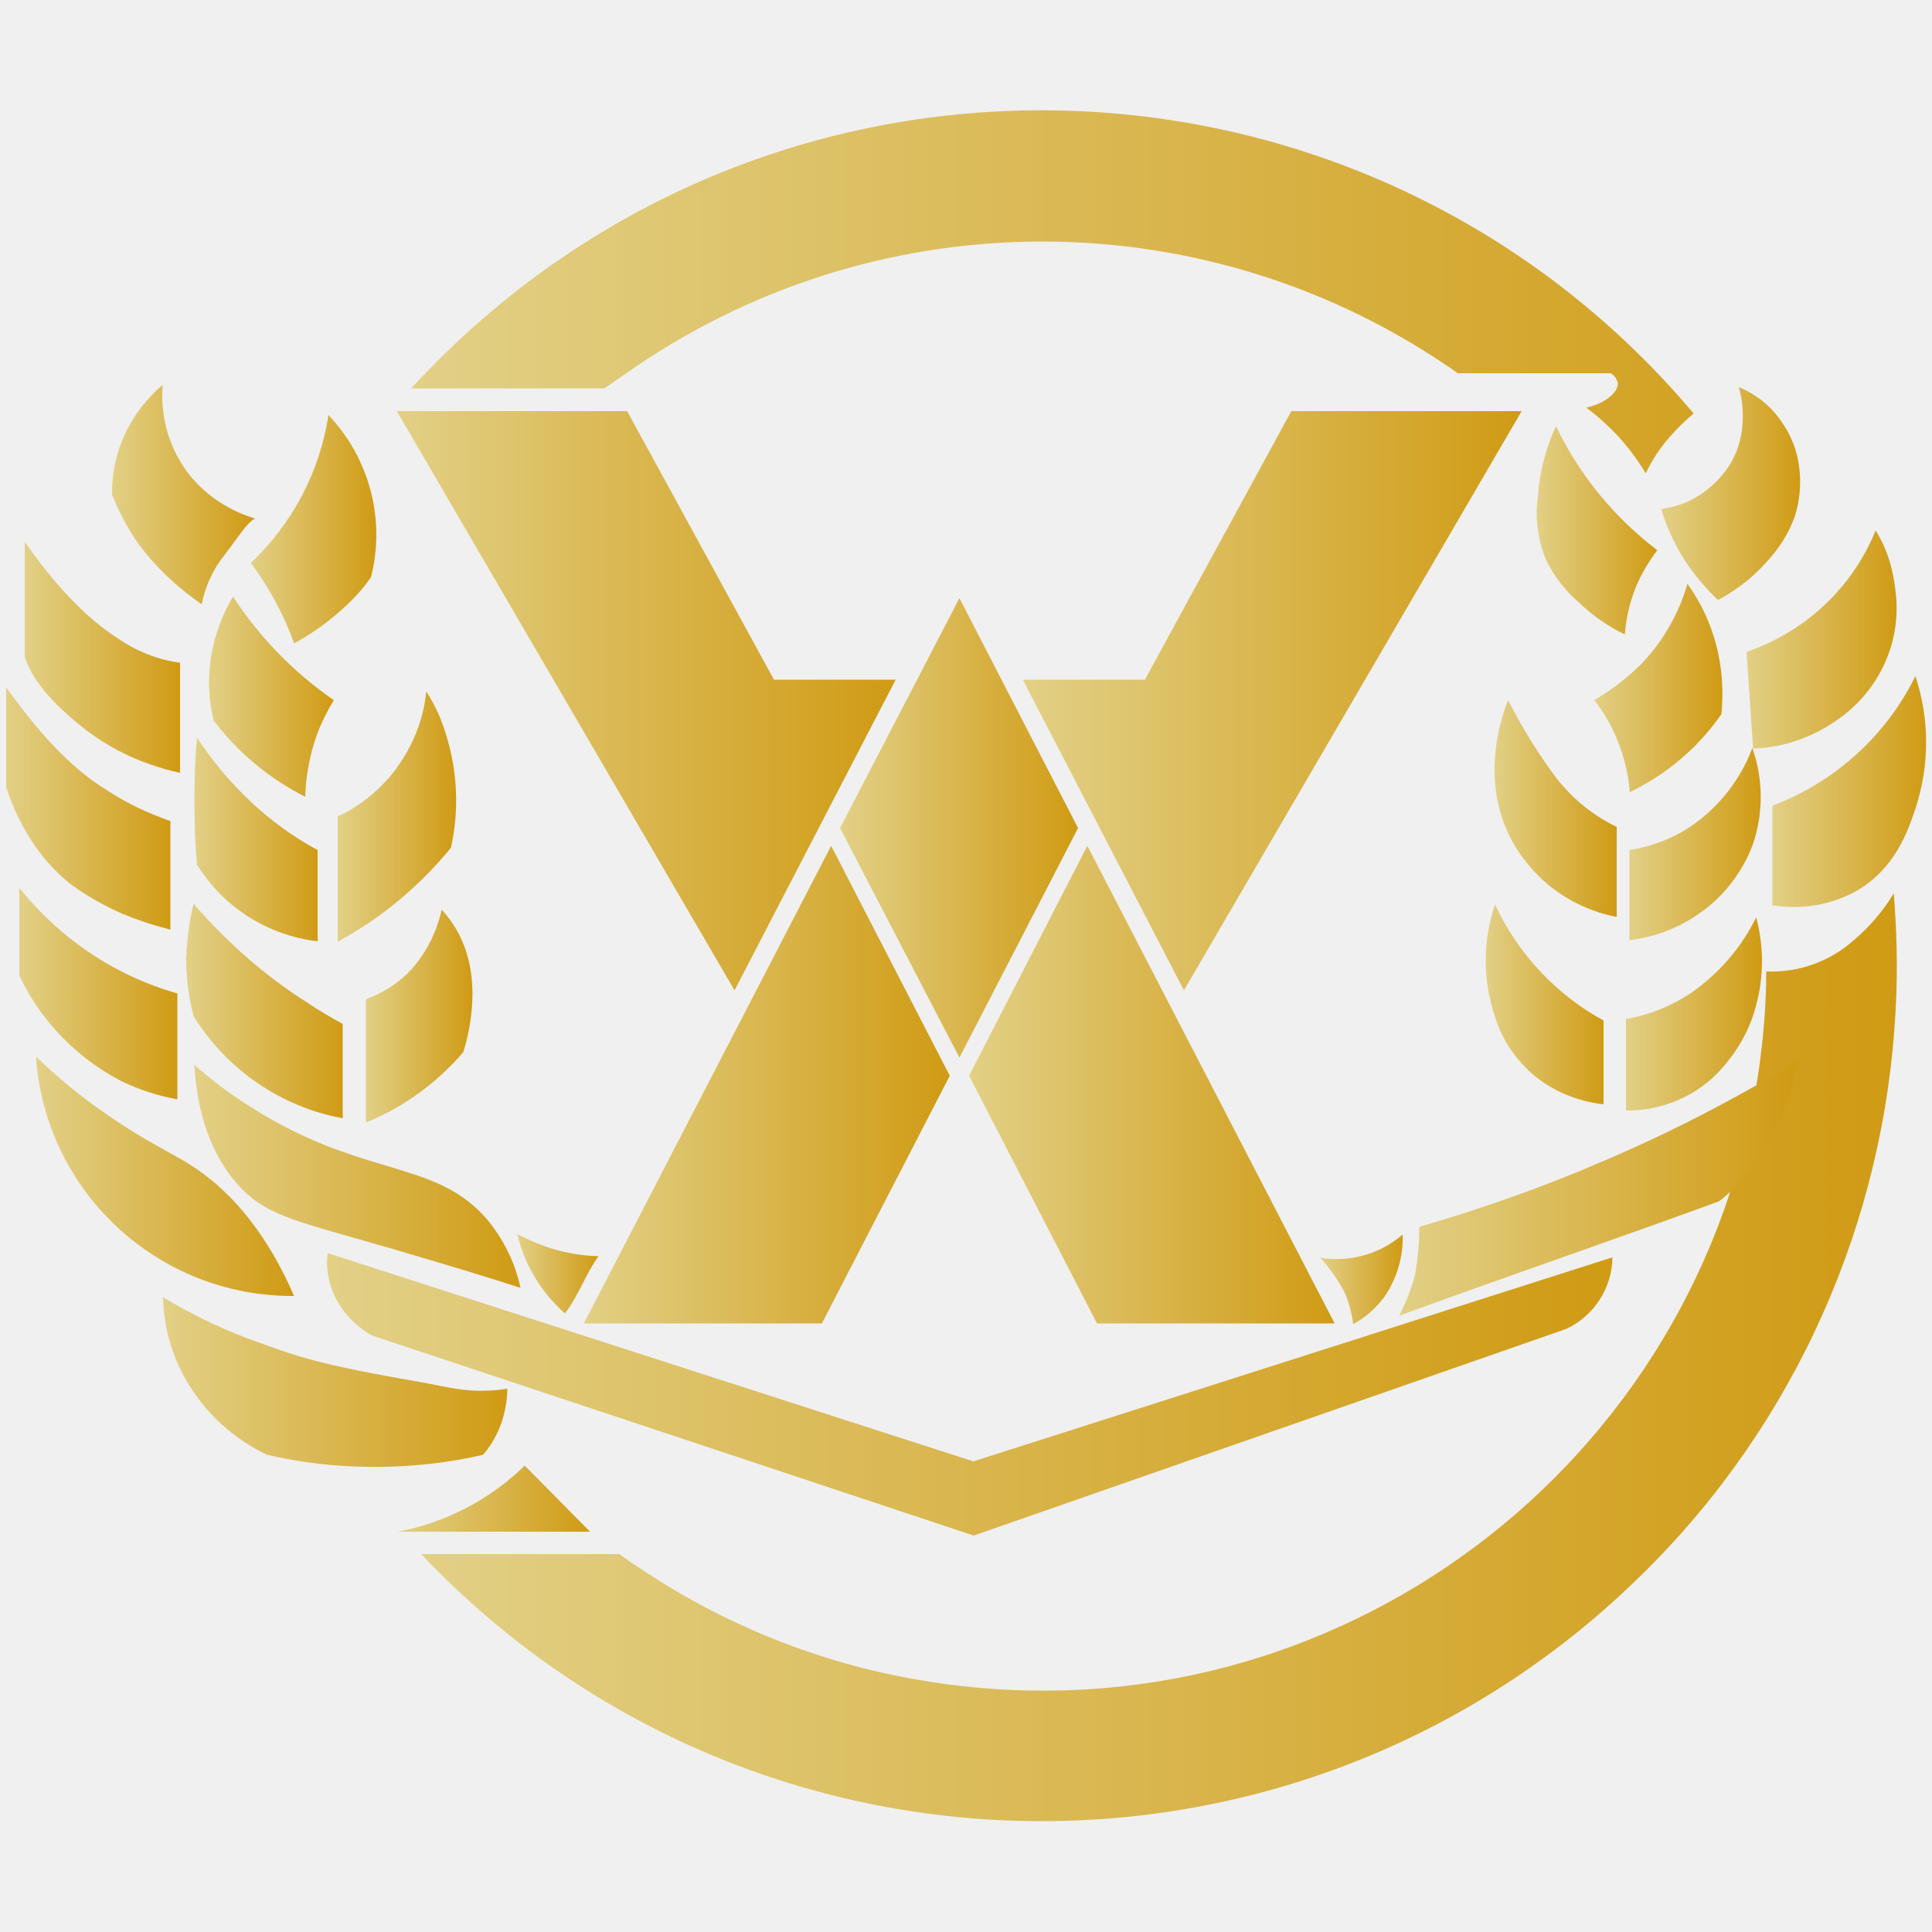
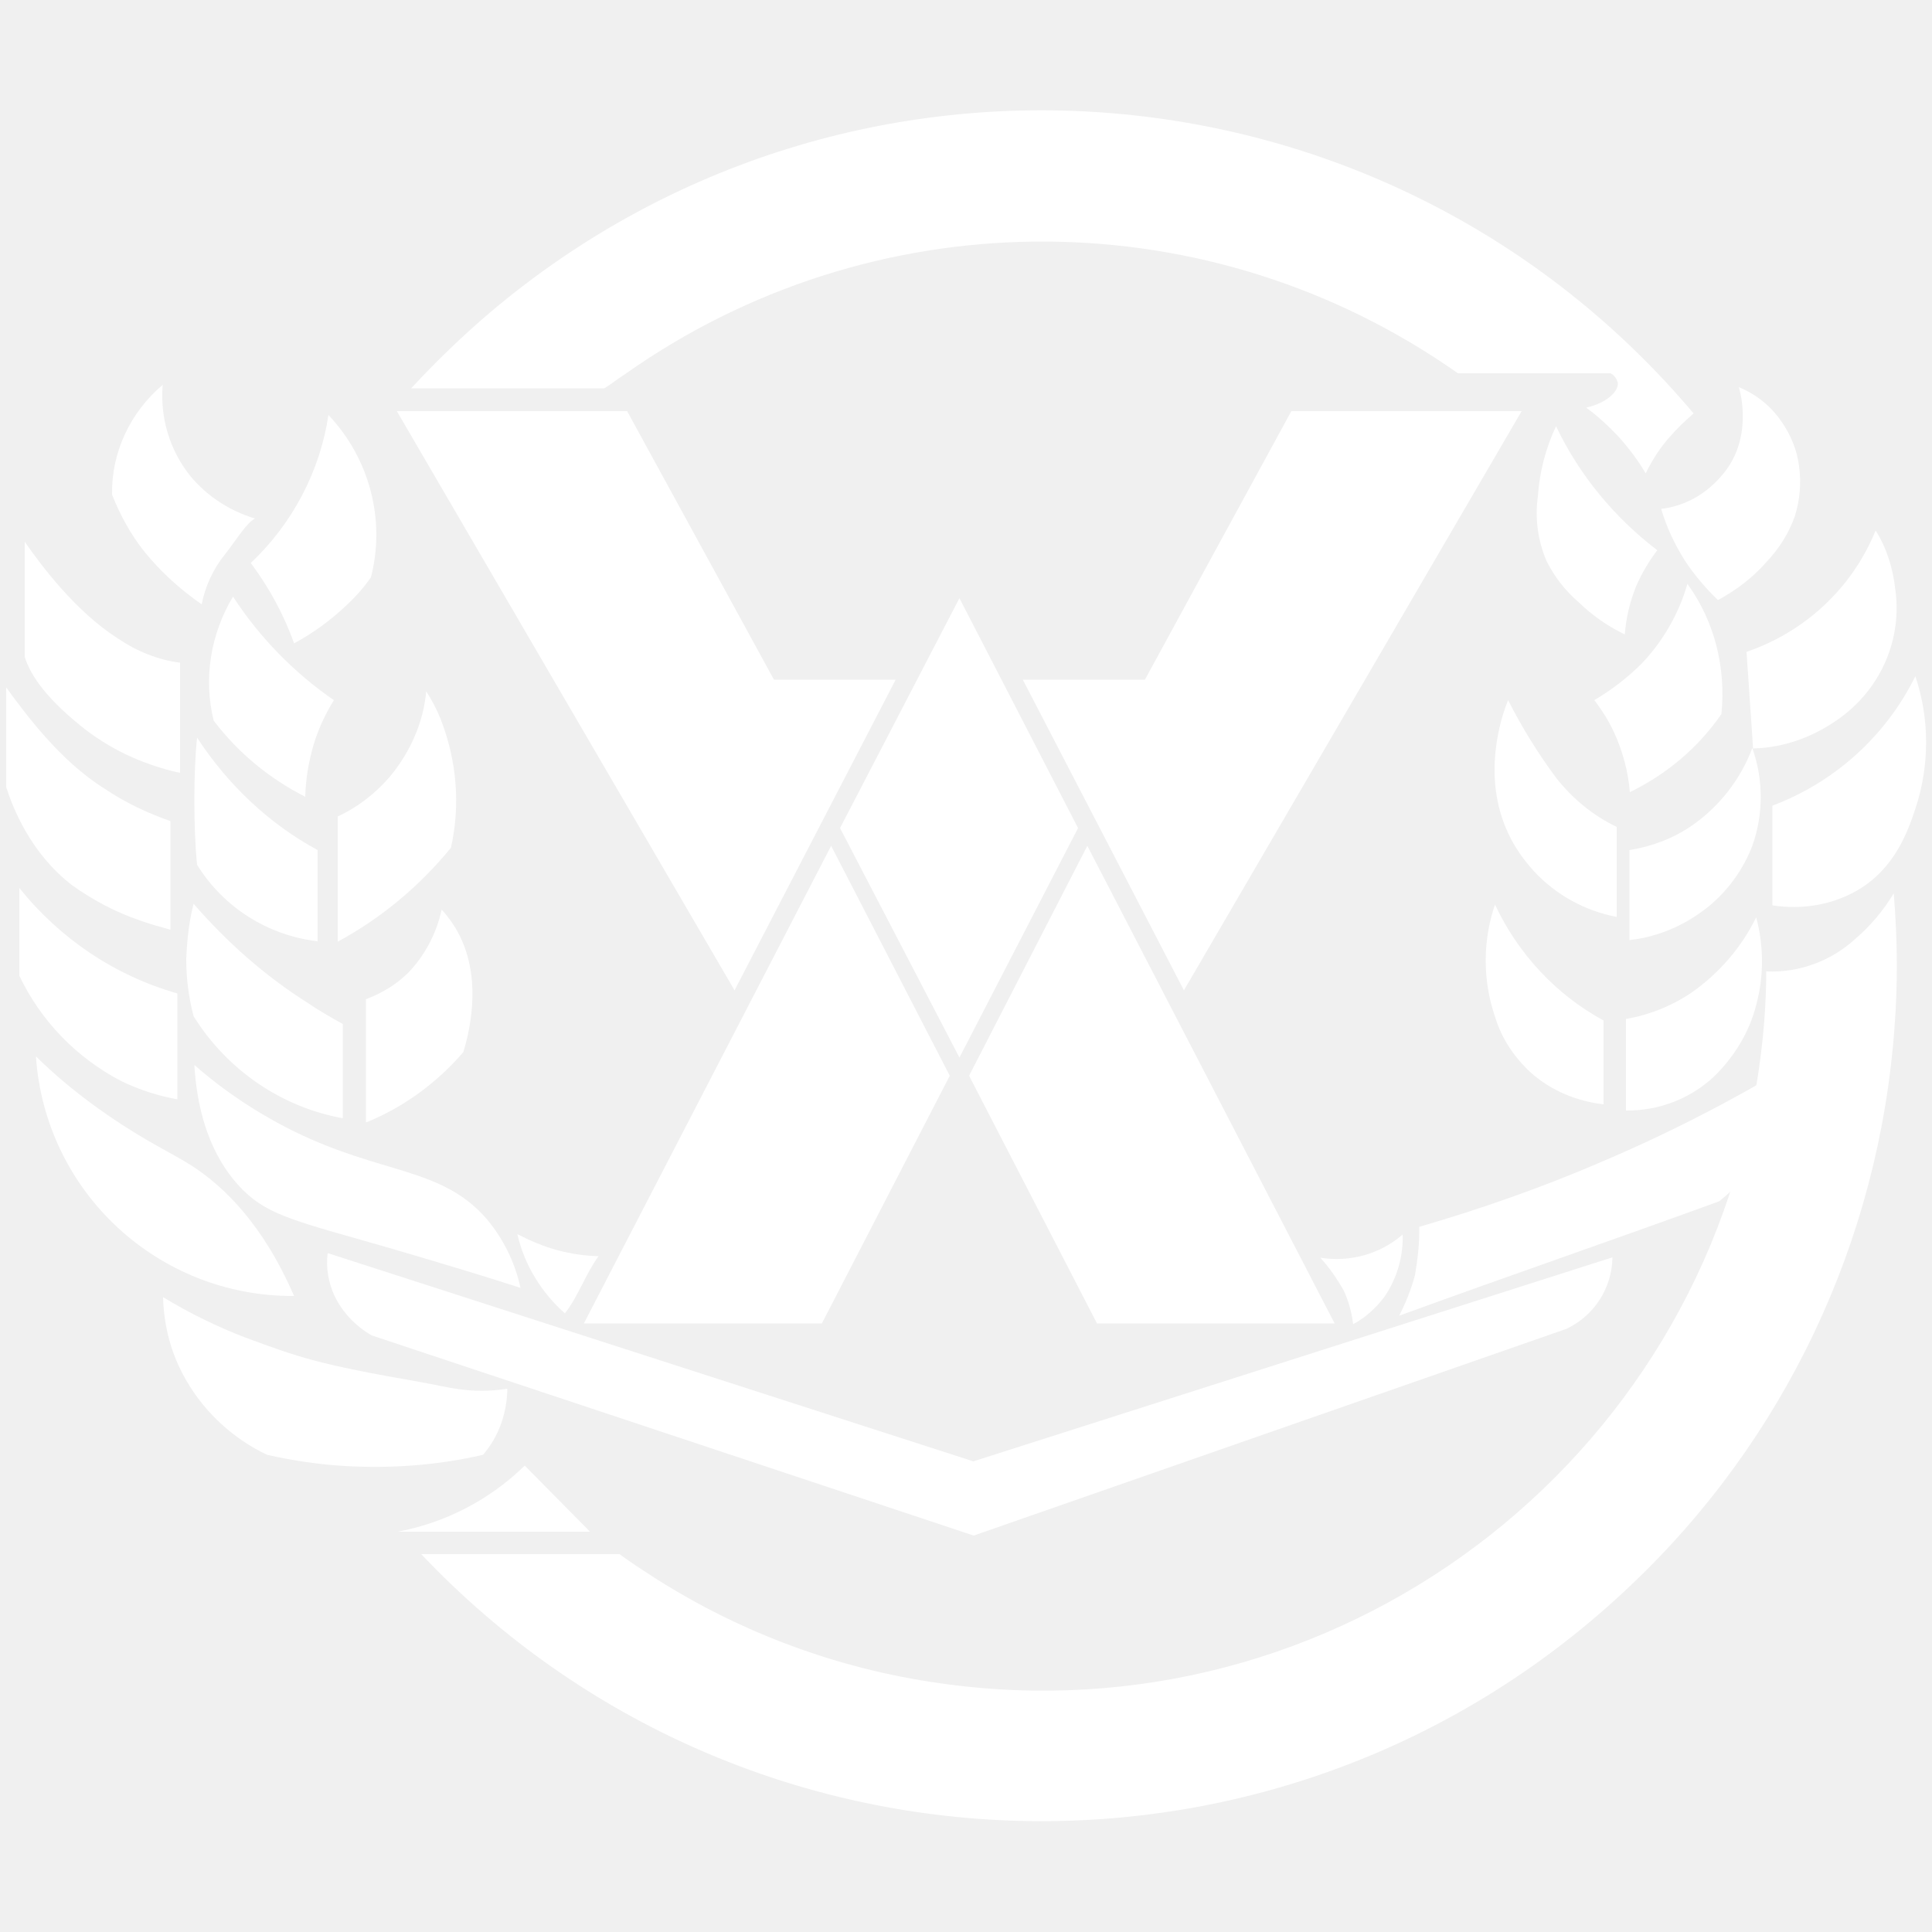
<svg xmlns="http://www.w3.org/2000/svg" version="1.1" id="Слой_1" x="0px" y="0px" viewBox="0 0 500 500" style="enable-background:new 0 0 500 500;" xml:space="preserve">
  <style type="text/css">
	.st0{fill:#FFFFFF;fill-opacity:0;}
- 	.st1{fill:url(#SVGID_1_);}
- 	.st2{fill:url(#SVGID_00000078756993968785529690000013831719870575168147_);}
- 	.st3{fill:url(#SVGID_00000087402379610378043630000013968026867438831534_);}
- 	.st4{fill:url(#SVGID_00000063604924958392708900000018395805084373319831_);}
- 	.st5{fill:url(#SVGID_00000034802406386605803010000011193843467753969802_);}
- 	.st6{fill:url(#SVGID_00000142889656627397236580000001291688560011297923_);}
- 	.st7{fill:url(#SVGID_00000003804285676075281250000018313876410024266919_);}
- 	.st8{fill:url(#SVGID_00000020379732145273875310000015480166028035857853_);}
- 	.st9{fill:url(#SVGID_00000071522151697692064670000004312996840970457769_);}
- 	.st10{fill:url(#SVGID_00000147928610236395555410000008770666511342221474_);}
- 	.st11{fill:url(#SVGID_00000115511412700302684920000007119017443725083521_);}
- 	.st12{fill:url(#SVGID_00000078756476841556622190000009919174949384998043_);}
- 	.st13{fill:url(#SVGID_00000030445093549703918370000004974728854753786802_);}
- 	.st14{fill:url(#SVGID_00000029007836686782799450000013662138486550354333_);}
- 	.st15{fill:url(#SVGID_00000166667252948775239640000000548078905068294837_);}
- 	.st16{fill:url(#SVGID_00000161631944128019534020000000448246179836886974_);}
- 	.st17{fill:url(#SVGID_00000107546874743011614100000010038917583479047829_);}
- 	.st18{fill:url(#SVGID_00000175313568859126357610000017301634429119058579_);}
- 	.st19{fill:url(#SVGID_00000065775466596389765690000010889878472613606567_);}
- 	.st20{fill:url(#SVGID_00000114752106979650271350000007021172166196870288_);}
- 	.st21{fill:url(#SVGID_00000067936914086426809870000014109900607464189098_);}
- 	.st22{fill:url(#SVGID_00000005966434287108849090000002303142651523993015_);}
- 	.st23{fill:url(#SVGID_00000160177853348499631340000002842065471995269306_);}
- 	.st24{fill:url(#SVGID_00000039116704632307732580000014768148348386489015_);}
- 	.st25{fill:url(#SVGID_00000005983100055951903820000010122178479638546565_);}
- 	.st26{fill:url(#SVGID_00000049901874011932881290000010009143727510566298_);}
- 	.st27{fill:url(#SVGID_00000111872894666085751120000014859022818425213594_);}
- 	.st28{fill:url(#SVGID_00000057134920976727123470000011874763140006894774_);}
- 	.st29{fill:url(#SVGID_00000038402711222592008580000015584111770059626389_);}
- 	.st30{fill:url(#SVGID_00000088091906274761766820000003607127019141981336_);}
- 	.st31{fill:url(#SVGID_00000165218606049810814240000005973221926754462367_);}
- 	.st32{fill:url(#SVGID_00000016052274224228087280000010048298491070601105_);}
- 	.st33{fill:url(#SVGID_00000137134227858061133210000010511740772107705501_);}
+ 	.st1{fill:#FFFFFF;}
</style>
  <rect class="st0" width="500" height="500" />
  <g>
-     <linearGradient id="SVGID_1_" gradientUnits="userSpaceOnUse" x1="106.462" y1="248" x2="490.824" y2="248" gradientTransform="matrix(1 0 0 1 0 2)">
-       <stop offset="0" style="stop-color:#E2D086" />
-       <stop offset="1" style="stop-color:#D09B14" />
-     </linearGradient>
-     <path class="st1" d="M490.1,231.2c-2.7,4.5-6.2,8.6-10.2,12c-6.2,5.6-14.5,8.6-22.8,8.2c0,8.4-0.7,16.9-1.9,25.3   c-14.8,102.4-109.7,173.7-212.1,158.9c-26.2-3.7-51.3-13-73.6-27.2c-3.1-2-6.2-4-9.2-6.2h-51.3c84.1,88.8,224,92.5,312.7,8.4   c40.2-37.9,64.6-89.5,68.6-144.7c0.4-5.3,0.6-10.7,0.6-16C490.9,243.6,490.6,237.4,490.1,231.2z M161.8,96.8   C225.2,52,309.7,51,374.1,94.4c1.1,0.7,2.2,1.5,3.2,2.2h39.5c1,0.5,1.6,1.4,1.9,2.5c0.2,2.2-2.9,5.2-8.2,6.4   c2.9,2.1,5.6,4.6,8.1,7.2c2.7,3,5.2,6.2,7.3,9.8c1.6-3.3,3.7-6.6,6.2-9.4c1.9-2.2,4-4.2,6.2-6.1c-78.7-93.4-218.2-105-311.4-26.2   c-7.3,6.2-14.1,12.8-20.5,19.7h50C158.2,99.4,159.9,98,161.8,96.8z" />
-     <linearGradient id="SVGID_00000109008275019823896840000017755936093655489461_" gradientUnits="userSpaceOnUse" x1="102.743" y1="179.392" x2="231.806" y2="179.392" gradientTransform="matrix(1 0 0 1 0 2)">
-       <stop offset="0" style="stop-color:#E2D086" />
-       <stop offset="1" style="stop-color:#D09B14" />
-     </linearGradient>
-     <polygon style="fill:url(#SVGID_00000109008275019823896840000017755936093655489461_);" points="102.7,106.4 162.3,106.4    200.3,175.9 231.8,175.9 190.1,256.3  " />
-     <linearGradient id="SVGID_00000147196637271353936770000000849707605270418059_" gradientUnits="userSpaceOnUse" x1="264.661" y1="179.392" x2="393.848" y2="179.392" gradientTransform="matrix(1 0 0 1 0 2)">
-       <stop offset="0" style="stop-color:#E2D086" />
-       <stop offset="1" style="stop-color:#D09B14" />
-     </linearGradient>
-     <polygon style="fill:url(#SVGID_00000147196637271353936770000000849707605270418059_);" points="393.8,106.4 334.2,106.4    296.3,175.9 264.7,175.9 306.4,256.3  " />
-     <linearGradient id="SVGID_00000055670018363909502400000005023615220285265286_" gradientUnits="userSpaceOnUse" x1="151.095" y1="278.7" x2="245.816" y2="278.7" gradientTransform="matrix(1 0 0 1 0 2)">
-       <stop offset="0" style="stop-color:#E2D086" />
-       <stop offset="1" style="stop-color:#D09B14" />
-     </linearGradient>
-     <polygon style="fill:url(#SVGID_00000055670018363909502400000005023615220285265286_);" points="245.8,278.4 245.8,278.4    212.7,342.5 151.1,342.5 215.1,218.9  " />
-     <linearGradient id="SVGID_00000106855212137889144940000010689055767008546475_" gradientUnits="userSpaceOnUse" x1="217.424" y1="212.247" x2="279.042" y2="212.247" gradientTransform="matrix(1 0 0 1 0 2)">
-       <stop offset="0" style="stop-color:#E2D086" />
-       <stop offset="1" style="stop-color:#D09B14" />
-     </linearGradient>
-     <polygon style="fill:url(#SVGID_00000106855212137889144940000010689055767008546475_);" points="279,214.3 248.3,273.7    248.3,273.7 217.4,214.3 217.4,214.3 248.3,154.8  " />
-     <linearGradient id="SVGID_00000170238623576927379270000005628425297073157810_" gradientUnits="userSpaceOnUse" x1="250.775" y1="278.7" x2="345.468" y2="278.7" gradientTransform="matrix(1 0 0 1 0 2)">
-       <stop offset="0" style="stop-color:#E2D086" />
-       <stop offset="1" style="stop-color:#D09B14" />
-     </linearGradient>
-     <polygon style="fill:url(#SVGID_00000170238623576927379270000005628425297073157810_);" points="345.4,342.5 283.9,342.5    250.8,278.4 250.8,278.4 281.4,218.9  " />
-     <linearGradient id="SVGID_00000044893002685659346880000012623329646714157469_" gradientUnits="userSpaceOnUse" x1="84.612" y1="358.853" x2="417.28" y2="358.853" gradientTransform="matrix(1 0 0 1 0 2)">
-       <stop offset="0" style="stop-color:#E2D086" />
-       <stop offset="1" style="stop-color:#D09B14" />
-     </linearGradient>
-     <path style="fill:url(#SVGID_00000044893002685659346880000012623329646714157469_);" d="M251.9,378.2l165.4-52.8   c-0.1,7.9-4.7,15.1-11.9,18.5L252,397.4L96.2,345.6c-4.2-2.4-7.7-6.1-9.7-10.4c-1.5-3.3-2.2-7.2-1.7-10.9L251.9,378.2z" />
-     <linearGradient id="SVGID_00000071550592156029611420000009992099033008252085_" gradientUnits="userSpaceOnUse" x1="341.652" y1="329.16" x2="362.932" y2="329.16" gradientTransform="matrix(1 0 0 1 0 2)">
-       <stop offset="0" style="stop-color:#E2D086" />
-       <stop offset="1" style="stop-color:#D09B14" />
-     </linearGradient>
-     <path style="fill:url(#SVGID_00000071550592156029611420000009992099033008252085_);" d="M341.7,325.5c7.7,1.2,15.4-0.9,21.3-6   c0.2,5.7-1.5,11.4-4.7,16.1c-2.2,2.9-4.8,5.3-8.1,7.1c-0.4-3.1-1.2-6.1-2.5-8.8C346,330.9,344,328,341.7,325.5z" />
-     <linearGradient id="SVGID_00000103265476568062231370000013896398139492545976_" gradientUnits="userSpaceOnUse" x1="362.109" y1="305.542" x2="465.26" y2="305.542" gradientTransform="matrix(1 0 0 1 0 2)">
-       <stop offset="0" style="stop-color:#E2D086" />
-       <stop offset="1" style="stop-color:#D09B14" />
-     </linearGradient>
-     <path style="fill:url(#SVGID_00000103265476568062231370000013896398139492545976_);" d="M367.3,317.5c16.2-4.7,32.1-10.3,47.6-17   c17.4-7.4,34.2-16.1,50.3-25.9c-1.4,9.5-5.2,18.7-10.9,26.4c-2.7,3.7-5.8,7.1-9.4,9.9c-27.4,10-55.4,19.6-82.8,29.6   c1.7-3.3,3.1-6.8,4.1-10.5C366.9,325.8,367.4,321.6,367.3,317.5z" />
-     <linearGradient id="SVGID_00000070825619976929953240000005427274019555424654_" gradientUnits="userSpaceOnUse" x1="384.45" y1="257.996" x2="415.099" y2="257.996" gradientTransform="matrix(1 0 0 1 0 2)">
-       <stop offset="0" style="stop-color:#E2D086" />
-       <stop offset="1" style="stop-color:#D09B14" />
-     </linearGradient>
-     <path style="fill:url(#SVGID_00000070825619976929953240000005427274019555424654_);" d="M386.9,234.1c-3.2,9.4-3.2,19.6,0,29   c1.7,5.7,5.1,10.7,9.4,14.6c5.2,4.6,11.8,7.3,18.7,8.1v-21.7C402.8,257.5,392.9,246.9,386.9,234.1z" />
-     <linearGradient id="SVGID_00000146501234673902231740000016183497407726230187_" gradientUnits="userSpaceOnUse" x1="420.752" y1="260.353" x2="455.882" y2="260.353" gradientTransform="matrix(1 0 0 1 0 2)">
-       <stop offset="0" style="stop-color:#E2D086" />
-       <stop offset="1" style="stop-color:#D09B14" />
-     </linearGradient>
-     <path style="fill:url(#SVGID_00000146501234673902231740000016183497407726230187_);" d="M420.8,263.7v23.7   c8.4,0.1,16.6-3,22.8-8.8c5.2-5.1,9.1-11.4,10.9-18.5c2-7.4,2-15.2,0-22.7c-3.8,7.8-9.7,14.6-16.9,19.6   C432.5,260.4,426.7,262.7,420.8,263.7z" />
-     <linearGradient id="SVGID_00000020389448774079195240000012908805359678390456_" gradientUnits="userSpaceOnUse" x1="386.798" y1="207.288" x2="418.343" y2="207.288" gradientTransform="matrix(1 0 0 1 0 2)">
-       <stop offset="0" style="stop-color:#E2D086" />
-       <stop offset="1" style="stop-color:#D09B14" />
-     </linearGradient>
-     <path style="fill:url(#SVGID_00000020389448774079195240000012908805359678390456_);" d="M390.3,181.2c3.6,7.1,7.8,13.9,12.5,20.2   c4.2,5.3,9.5,9.7,15.6,12.6v23.3c-8.3-1.6-15.7-5.7-21.4-11.8c-2.7-3-5-6.2-6.7-9.9C383.4,200.9,388.5,185.5,390.3,181.2z" />
-     <linearGradient id="SVGID_00000171704153629395528310000018285334911548014232_" gradientUnits="userSpaceOnUse" x1="421.743" y1="216.462" x2="455.849" y2="216.462" gradientTransform="matrix(1 0 0 1 0 2)">
-       <stop offset="0" style="stop-color:#E2D086" />
-       <stop offset="1" style="stop-color:#D09B14" />
-     </linearGradient>
-     <path style="fill:url(#SVGID_00000171704153629395528310000018285334911548014232_);" d="M421.7,220v23.3   c7.9-0.9,15.2-4.2,21.3-9.4c4.7-4.1,8.3-9.3,10.5-15c2.9-8.2,2.9-17.1,0-25.3c-3.1,8.2-8.6,15.2-15.7,20.1   C433,217,427.4,219.1,421.7,220z" />
-     <linearGradient id="SVGID_00000000221446091782817540000002385513700057131182_" gradientUnits="userSpaceOnUse" x1="412.569" y1="176.045" x2="445.697" y2="176.045" gradientTransform="matrix(1 0 0 1 0 2)">
-       <stop offset="0" style="stop-color:#E2D086" />
-       <stop offset="1" style="stop-color:#D09B14" />
-     </linearGradient>
-     <path style="fill:url(#SVGID_00000000221446091782817540000002385513700057131182_);" d="M412.6,181.2c2,2.6,3.7,5.3,5.1,8.3   c2.2,4.8,3.7,10.2,4.1,15.5c9.5-4.6,17.7-11.5,23.7-20.2c1.2-11.9-1.7-23.9-8.8-33.7c-2.2,7.7-6.3,14.8-11.8,20.6   C421.2,175.4,417,178.6,412.6,181.2z" />
-     <linearGradient id="SVGID_00000012430765919082720620000007340408323936451730_" gradientUnits="userSpaceOnUse" x1="397.85" y1="135.255" x2="429" y2="135.255" gradientTransform="matrix(1 0 0 1 0 2)">
-       <stop offset="0" style="stop-color:#E2D086" />
-       <stop offset="1" style="stop-color:#D09B14" />
-     </linearGradient>
-     <path style="fill:url(#SVGID_00000012430765919082720620000007340408323936451730_);" d="M428.9,142.4c-2.2,2.9-4.1,6.1-5.5,9.4   c-1.6,4-2.6,8.2-2.9,12.4c-4.3-2.1-8.3-4.8-11.9-8.3c-3.5-3-6.3-6.6-8.4-10.8c-2.2-5.2-3-11-2.2-16.6c0.4-6.2,2-12.5,4.7-18.2   C408.8,123.1,417.9,134,428.9,142.4L428.9,142.4z" />
-     <linearGradient id="SVGID_00000034784721177497001240000014033339824357382018_" gradientUnits="userSpaceOnUse" x1="430.163" y1="125.771" x2="466.022" y2="125.771" gradientTransform="matrix(1 0 0 1 0 2)">
-       <stop offset="0" style="stop-color:#E2D086" />
-       <stop offset="1" style="stop-color:#D09B14" />
-     </linearGradient>
-     <path style="fill:url(#SVGID_00000034784721177497001240000014033339824357382018_);" d="M450,100.2c4.3,1.7,8.2,4.8,10.9,8.7   c2.5,3.5,4.2,7.6,4.7,11.8c0.6,4.3,0.2,8.8-1.1,12.9c-1.6,4.5-4.1,8.4-7.3,11.8c-3.6,4.1-7.8,7.3-12.6,9.9   c-3.2-3.1-6.2-6.6-8.6-10.3c-2.6-4.1-4.7-8.6-6.1-13.3c6-0.7,11.4-3.7,15.4-8.3C453.9,113.9,450.4,101.4,450,100.2z" />
-     <linearGradient id="SVGID_00000052798443679132940010000000469160138559001986_" gradientUnits="userSpaceOnUse" x1="451.995" y1="163.523" x2="490.837" y2="163.523" gradientTransform="matrix(1 0 0 1 0 2)">
-       <stop offset="0" style="stop-color:#E2D086" />
-       <stop offset="1" style="stop-color:#D09B14" />
-     </linearGradient>
-     <path style="fill:url(#SVGID_00000052798443679132940010000000469160138559001986_);" d="M452,168.7l1.7,25   c8.3-0.2,16.2-3.2,22.9-8.2c10.3-7.7,15.7-20.2,13.9-33c-0.6-5.3-2.2-10.7-5.1-15.2C479.4,152.1,467.2,163.5,452,168.7L452,168.7   L452,168.7z" />
-     <linearGradient id="SVGID_00000121259287026960353000000016259328549790902969_" gradientUnits="userSpaceOnUse" x1="458.747" y1="202.861" x2="498.483" y2="202.861" gradientTransform="matrix(1 0 0 1 0 2)">
-       <stop offset="0" style="stop-color:#E2D086" />
-       <stop offset="1" style="stop-color:#D09B14" />
-     </linearGradient>
-     <path style="fill:url(#SVGID_00000121259287026960353000000016259328549790902969_);" d="M458.7,208.5v25.8   c7.7,1.2,15.5-0.1,22.2-4c9.5-5.7,12.8-15,14.8-21c3.7-11.2,3.7-23.2,0-34.3C488.1,190.4,474.9,202.4,458.7,208.5L458.7,208.5z" />
-     <linearGradient id="SVGID_00000073712503773569813570000009182575543839524533_" gradientUnits="userSpaceOnUse" x1="102.867" y1="385.881" x2="152.707" y2="385.881" gradientTransform="matrix(1 0 0 1 0 2)">
-       <stop offset="0" style="stop-color:#E2D086" />
-       <stop offset="1" style="stop-color:#D09B14" />
-     </linearGradient>
-     <path style="fill:url(#SVGID_00000073712503773569813570000009182575543839524533_);" d="M102.9,396.4h49.8l-16.9-17.1   C126.8,388.1,115.3,394.1,102.9,396.4L102.9,396.4z" />
-     <linearGradient id="SVGID_00000114067532875762113240000009116790221029201799_" gradientUnits="userSpaceOnUse" x1="42.24" y1="355.626" x2="131.382" y2="355.626" gradientTransform="matrix(1 0 0 1 0 2)">
-       <stop offset="0" style="stop-color:#E2D086" />
-       <stop offset="1" style="stop-color:#D09B14" />
-     </linearGradient>
-     <path style="fill:url(#SVGID_00000114067532875762113240000009116790221029201799_);" d="M42.2,335.7c0.2,7.7,2.2,15.1,6.1,21.7   c4.8,8.3,12.2,15,20.8,19.1c6.7,1.5,13.3,2.5,20.1,2.9c12,0.7,24.2-0.2,35.8-2.9c4.1-4.7,6.2-10.8,6.3-17.1   c-9.5,1.5-15.5-0.5-22.4-1.7c-27-4.7-31.4-6.4-45.3-11.5C56.3,343.4,49.1,339.9,42.2,335.7z" />
-     <linearGradient id="SVGID_00000109725182357414987820000012386979006608064941_" gradientUnits="userSpaceOnUse" x1="9.262" y1="302.443" x2="76.087" y2="302.443" gradientTransform="matrix(1 0 0 1 0 2)">
-       <stop offset="0" style="stop-color:#E2D086" />
-       <stop offset="1" style="stop-color:#D09B14" />
-     </linearGradient>
-     <path style="fill:url(#SVGID_00000109725182357414987820000012386979006608064941_);" d="M9.3,273.4c2.4,35.1,31.6,62.2,66.8,62   c-8.1-18.7-18.2-28.3-26.3-33.6c-5.8-3.7-11.8-6.2-22.2-13.4C21.2,284,15,279,9.3,273.4z" />
-     <linearGradient id="SVGID_00000162323416412561207010000014875983442070448266_" gradientUnits="userSpaceOnUse" x1="50.299" y1="302.505" x2="134.822" y2="302.505" gradientTransform="matrix(1 0 0 1 0 2)">
-       <stop offset="0" style="stop-color:#E2D086" />
-       <stop offset="1" style="stop-color:#D09B14" />
-     </linearGradient>
-     <path style="fill:url(#SVGID_00000162323416412561207010000014875983442070448266_);" d="M134.7,333.3c-1.4-6.6-4.5-12.8-8.8-17.9   c-11.7-13.4-27-11.4-49.8-22.6c-9.3-4.6-18.1-10.4-25.8-17.2c1.1,18.8,8.3,28.1,12.6,32.4c6.8,6.7,14,8.1,38.3,15.1   C115.9,327.4,127.7,331,134.7,333.3z" />
-     <linearGradient id="SVGID_00000183951065027794861990000014298938326276392112_" gradientUnits="userSpaceOnUse" x1="5.046" y1="255.144" x2="45.96" y2="255.144" gradientTransform="matrix(1 0 0 1 0 2)">
-       <stop offset="0" style="stop-color:#E2D086" />
-       <stop offset="1" style="stop-color:#D09B14" />
-     </linearGradient>
-     <path style="fill:url(#SVGID_00000183951065027794861990000014298938326276392112_);" d="M5,229.8v22.7   c5.6,11.8,14.9,21.3,26.4,27.3c4.6,2.2,9.4,3.8,14.5,4.7v-27.4C29.7,252.5,15.5,242.9,5,229.8z" />
-     <linearGradient id="SVGID_00000156590105126582666970000001225321311508485818_" gradientUnits="userSpaceOnUse" x1="1.637" y1="207.226" x2="44.065" y2="207.226" gradientTransform="matrix(1 0 0 1 0 2)">
-       <stop offset="0" style="stop-color:#E2D086" />
-       <stop offset="1" style="stop-color:#D09B14" />
-     </linearGradient>
-     <path style="fill:url(#SVGID_00000156590105126582666970000001225321311508485818_);" d="M1.6,177.9v25.8   c1.7,5.3,6.3,17.2,17.2,25.5c5.2,3.7,11,6.8,17.1,8.9c2.7,1,5.3,1.7,8.2,2.5v-28.1c-6-2.1-11.7-4.8-16.9-8.3   C15.3,196.8,6.3,184.3,1.6,177.9z" />
-     <linearGradient id="SVGID_00000008852766921614158720000011899964801388311981_" gradientUnits="userSpaceOnUse" x1="6.41" y1="168.11" x2="46.704" y2="168.11" gradientTransform="matrix(1 0 0 1 0 2)">
-       <stop offset="0" style="stop-color:#E2D086" />
-       <stop offset="1" style="stop-color:#D09B14" />
-     </linearGradient>
-     <path style="fill:url(#SVGID_00000008852766921614158720000011899964801388311981_);" d="M6.4,140.2V170c1.6,5.1,6,11.3,16.2,19.2   c5,3.7,10.4,6.6,16.2,8.6c2.6,0.9,5.2,1.7,7.8,2.2v-28.5c-5.7-0.7-11.3-3-16-6.2C19.6,158.3,10.7,146.4,6.4,140.2z" />
-     <linearGradient id="SVGID_00000016052200379900523190000004177193857976519327_" gradientUnits="userSpaceOnUse" x1="28.916" y1="126.019" x2="65.922" y2="126.019" gradientTransform="matrix(1 0 0 1 0 2)">
-       <stop offset="0" style="stop-color:#E2D086" />
-       <stop offset="1" style="stop-color:#D09B14" />
-     </linearGradient>
-     <path style="fill:url(#SVGID_00000016052200379900523190000004177193857976519327_);" d="M42.1,99.6c-8.4,7.1-13.3,17.5-13.1,28.4   c2.1,5.3,4.8,10.3,8.4,14.8c4.2,5.2,9.3,9.8,14.8,13.6c0.9-4.7,3-9.2,6-12.9c3.2-4.1,5.6-8.2,7.8-9.3c-6.6-2-12.5-5.8-16.9-11.2   C43.9,116.4,41.4,108.1,42.1,99.6z" />
-     <linearGradient id="SVGID_00000164486290670370763650000002039066767078681780_" gradientUnits="userSpaceOnUse" x1="64.981" y1="135.007" x2="97.359" y2="135.007" gradientTransform="matrix(1 0 0 1 0 2)">
-       <stop offset="0" style="stop-color:#E2D086" />
-       <stop offset="1" style="stop-color:#D09B14" />
-     </linearGradient>
-     <path style="fill:url(#SVGID_00000164486290670370763650000002039066767078681780_);" d="M85,107.4c-2.2,14.6-9.3,28.1-20.1,38.3   c4.7,6.3,8.6,13.4,11.2,20.8c5-2.7,9.5-6,13.5-9.8c2.4-2.2,4.6-4.7,6.4-7.3C99.8,134.6,95.7,118.7,85,107.4z" />
-     <linearGradient id="SVGID_00000091727044858333111300000004967721877279831694_" gradientUnits="userSpaceOnUse" x1="54.207" y1="178.338" x2="86.525" y2="178.338" gradientTransform="matrix(1 0 0 1 0 2)">
-       <stop offset="0" style="stop-color:#E2D086" />
-       <stop offset="1" style="stop-color:#D09B14" />
-     </linearGradient>
-     <path style="fill:url(#SVGID_00000091727044858333111300000004967721877279831694_);" d="M60.3,154.4c-5.8,9.7-7.7,21.2-5,32.1   c6.3,8.3,14.4,15,23.7,19.7c0.1-4.6,0.9-9.2,2.2-13.6c1.2-4,3-7.8,5.2-11.4C76.1,174.1,67.2,165,60.3,154.4z" />
-     <linearGradient id="SVGID_00000093888178908490448480000016371372236771508648_" gradientUnits="userSpaceOnUse" x1="87.493" y1="209.209" x2="118.011" y2="209.209" gradientTransform="matrix(1 0 0 1 0 2)">
-       <stop offset="0" style="stop-color:#E2D086" />
-       <stop offset="1" style="stop-color:#D09B14" />
-     </linearGradient>
-     <path style="fill:url(#SVGID_00000093888178908490448480000016371372236771508648_);" d="M110.3,178.9c1.4,2.2,2.7,4.6,3.7,7.1   c4.2,10.7,5.2,22.3,2.7,33.4c-8.1,9.9-18,18.2-29.3,24.3v-32.4c5.2-2.4,9.8-6,13.5-10.3C106.2,194.6,109.6,186.9,110.3,178.9z" />
-     <linearGradient id="SVGID_00000146473531590321312130000001328638899389116083_" gradientUnits="userSpaceOnUse" x1="94.549" y1="260.971" x2="122.074" y2="260.971" gradientTransform="matrix(1 0 0 1 0 2)">
-       <stop offset="0" style="stop-color:#E2D086" />
-       <stop offset="1" style="stop-color:#D09B14" />
-     </linearGradient>
-     <path style="fill:url(#SVGID_00000146473531590321312130000001328638899389116083_);" d="M114.3,235.4c1.1,1.2,2,2.4,2.9,3.7   c8.1,12.2,4.5,27.3,2.7,33.2c-6.8,7.9-15.5,14.3-25.2,18.2v-31.9c4-1.5,7.7-3.7,10.8-6.7C109.8,247.5,112.9,241.8,114.3,235.4z" />
-     <linearGradient id="SVGID_00000035517038100222608000000002132137665007336073_" gradientUnits="userSpaceOnUse" x1="48.419" y1="259.669" x2="88.836" y2="259.669" gradientTransform="matrix(1 0 0 1 0 2)">
-       <stop offset="0" style="stop-color:#E2D086" />
-       <stop offset="1" style="stop-color:#D09B14" />
-     </linearGradient>
-     <path style="fill:url(#SVGID_00000035517038100222608000000002132137665007336073_);" d="M88.7,289.4V265c-3.1-1.7-6.2-3.5-9.3-5.6   c-10.9-6.9-20.7-15.6-29.3-25.5c-1.2,4.7-1.7,9.4-1.9,14.3c0,5,0.6,9.8,1.9,14.8C58.7,276.8,72.7,286.5,88.7,289.4L88.7,289.4z" />
-     <linearGradient id="SVGID_00000127014687530280633990000012791649127668574396_" gradientUnits="userSpaceOnUse" x1="50.299" y1="215.285" x2="82.393" y2="215.285" gradientTransform="matrix(1 0 0 1 0 2)">
-       <stop offset="0" style="stop-color:#E2D086" />
-       <stop offset="1" style="stop-color:#D09B14" />
-     </linearGradient>
-     <path style="fill:url(#SVGID_00000127014687530280633990000012791649127668574396_);" d="M51,190.9c-0.5,5-0.7,10.4-0.7,16.2   c0,5.8,0.2,11.7,0.7,16.7c6.8,11,18.3,18.3,31.2,19.8v-23.6C69.6,213.2,58.9,203,51,190.9z" />
-     <linearGradient id="SVGID_00000163751014667033338170000016019732299498939066_" gradientUnits="userSpaceOnUse" x1="133.936" y1="327.673" x2="154.965" y2="327.673" gradientTransform="matrix(1 0 0 1 0 2)">
-       <stop offset="0" style="stop-color:#E2D086" />
-       <stop offset="1" style="stop-color:#D09B14" />
-     </linearGradient>
-     <path style="fill:url(#SVGID_00000163751014667033338170000016019732299498939066_);" d="M133.9,319.4c3.3,1.7,6.8,3.2,10.5,4.2   c3.5,0.9,6.9,1.4,10.5,1.5c-3.3,4.5-5.2,10.3-8.7,14.8C140.2,334.6,135.7,327.4,133.9,319.4z" />
+     <path class="st1" d="M490.1,231.2c-2.7,4.5-6.2,8.6-10.2,12c-6.2,5.6-14.5,8.6-22.8,8.2c0,8.4-0.7,16.9-1.9,25.3   c-14.8,102.4-109.7,173.7-212.1,158.9c-26.2-3.7-51.3-13-73.6-27.2c-3.1-2-6.2-4-9.2-6.2H109c84.1,88.8,224,92.5,312.7,8.4   c40.2-37.9,64.6-89.5,68.6-144.7c0.4-5.3,0.6-10.7,0.6-16C490.9,243.6,490.6,237.4,490.1,231.2z M161.8,96.8   C225.2,52,309.7,51,374.1,94.4c1.1,0.7,2.2,1.5,3.2,2.2h39.5c1,0.5,1.6,1.4,1.9,2.5c0.2,2.2-2.9,5.2-8.2,6.4   c2.9,2.1,5.6,4.6,8.1,7.2c2.7,3,5.2,6.2,7.3,9.8c1.6-3.3,3.7-6.6,6.2-9.4c1.9-2.2,4-4.2,6.2-6.1C359.6,13.6,220.1,2,126.9,80.8   c-7.3,6.2-14.1,12.8-20.5,19.7h50C158.2,99.4,159.9,98,161.8,96.8z" />
+     <polygon class="st1" points="102.7,106.4 162.3,106.4 200.3,175.9 231.8,175.9 190.1,256.3  " />
+     <polygon class="st1" points="393.8,106.4 334.2,106.4 296.3,175.9 264.7,175.9 306.4,256.3  " />
+     <polygon class="st1" points="245.8,278.4 245.8,278.4 212.7,342.5 151.1,342.5 215.1,218.9  " />
+     <polygon class="st1" points="279,214.3 248.3,273.7 248.3,273.7 217.4,214.3 217.4,214.3 248.3,154.8  " />
+     <polygon class="st1" points="345.4,342.5 283.9,342.5 250.8,278.4 250.8,278.4 281.4,218.9  " />
+     <path class="st1" d="M251.9,378.2l165.4-52.8c-0.1,7.9-4.7,15.1-11.9,18.5L252,397.4L96.2,345.6c-4.2-2.4-7.7-6.1-9.7-10.4   c-1.5-3.3-2.2-7.2-1.7-10.9L251.9,378.2z" />
+     <path class="st1" d="M341.7,325.5c7.7,1.2,15.4-0.9,21.3-6c0.2,5.7-1.5,11.4-4.7,16.1c-2.2,2.9-4.8,5.3-8.1,7.1   c-0.4-3.1-1.2-6.1-2.5-8.8C346,330.9,344,328,341.7,325.5z" />
+     <path class="st1" d="M367.3,317.5c16.2-4.7,32.1-10.3,47.6-17c17.4-7.4,34.2-16.1,50.3-25.9c-1.4,9.5-5.2,18.7-10.9,26.4   c-2.7,3.7-5.8,7.1-9.4,9.9c-27.4,10-55.4,19.6-82.8,29.6c1.7-3.3,3.1-6.8,4.1-10.5C366.9,325.8,367.4,321.6,367.3,317.5z" />
+     <path class="st1" d="M386.9,234.1c-3.2,9.4-3.2,19.6,0,29c1.7,5.7,5.1,10.7,9.4,14.6c5.2,4.6,11.8,7.3,18.7,8.1v-21.7   C402.8,257.5,392.9,246.9,386.9,234.1z" />
+     <path class="st1" d="M420.8,263.7v23.7c8.4,0.1,16.6-3,22.8-8.8c5.2-5.1,9.1-11.4,10.9-18.5c2-7.4,2-15.2,0-22.7   c-3.8,7.8-9.7,14.6-16.9,19.6C432.5,260.4,426.7,262.7,420.8,263.7z" />
+     <path class="st1" d="M390.3,181.2c3.6,7.1,7.8,13.9,12.5,20.2c4.2,5.3,9.5,9.7,15.6,12.6v23.3c-8.3-1.6-15.7-5.7-21.4-11.8   c-2.7-3-5-6.2-6.7-9.9C383.4,200.9,388.5,185.5,390.3,181.2z" />
+     <path class="st1" d="M421.7,220v23.3c7.9-0.9,15.2-4.2,21.3-9.4c4.7-4.1,8.3-9.3,10.5-15c2.9-8.2,2.9-17.1,0-25.3   c-3.1,8.2-8.6,15.2-15.7,20.1C433,217,427.4,219.1,421.7,220z" />
+     <path class="st1" d="M412.6,181.2c2,2.6,3.7,5.3,5.1,8.3c2.2,4.8,3.7,10.2,4.1,15.5c9.5-4.6,17.7-11.5,23.7-20.2   c1.2-11.9-1.7-23.9-8.8-33.7c-2.2,7.7-6.3,14.8-11.8,20.6C421.2,175.4,417,178.6,412.6,181.2z" />
+     <path class="st1" d="M428.9,142.4c-2.2,2.9-4.1,6.1-5.5,9.4c-1.6,4-2.6,8.2-2.9,12.4c-4.3-2.1-8.3-4.8-11.9-8.3   c-3.5-3-6.3-6.6-8.4-10.8c-2.2-5.2-3-11-2.2-16.6c0.4-6.2,2-12.5,4.7-18.2C408.8,123.1,417.9,134,428.9,142.4L428.9,142.4z" />
+     <path class="st1" d="M450,100.2c4.3,1.7,8.2,4.8,10.9,8.7c2.5,3.5,4.2,7.6,4.7,11.8c0.6,4.3,0.2,8.8-1.1,12.9   c-1.6,4.5-4.1,8.4-7.3,11.8c-3.6,4.1-7.8,7.3-12.6,9.9c-3.2-3.1-6.2-6.6-8.6-10.3c-2.6-4.1-4.7-8.6-6.1-13.3   c6-0.7,11.4-3.7,15.4-8.3C453.9,113.9,450.4,101.4,450,100.2z" />
+     <path class="st1" d="M452,168.7l1.7,25c8.3-0.2,16.2-3.2,22.9-8.2c10.3-7.7,15.7-20.2,13.9-33c-0.6-5.3-2.2-10.7-5.1-15.2   C479.4,152.1,467.2,163.5,452,168.7L452,168.7L452,168.7z" />
+     <path class="st1" d="M458.7,208.5v25.8c7.7,1.2,15.5-0.1,22.2-4c9.5-5.7,12.8-15,14.8-21c3.7-11.2,3.7-23.2,0-34.3   C488.1,190.4,474.9,202.4,458.7,208.5L458.7,208.5z" />
+     <path class="st1" d="M102.9,396.4h49.8l-16.9-17.1C126.8,388.1,115.3,394.1,102.9,396.4L102.9,396.4z" />
+     <path class="st1" d="M42.2,335.7c0.2,7.7,2.2,15.1,6.1,21.7c4.8,8.3,12.2,15,20.8,19.1c6.7,1.5,13.3,2.5,20.1,2.9   c12,0.7,24.2-0.2,35.8-2.9c4.1-4.7,6.2-10.8,6.3-17.1c-9.5,1.5-15.5-0.5-22.4-1.7c-27-4.7-31.4-6.4-45.3-11.5   C56.3,343.4,49.1,339.9,42.2,335.7z" />
+     <path class="st1" d="M9.3,273.4c2.4,35.1,31.6,62.2,66.8,62c-8.1-18.7-18.2-28.3-26.3-33.6c-5.8-3.7-11.8-6.2-22.2-13.4   C21.2,284,15,279,9.3,273.4z" />
+     <path class="st1" d="M134.7,333.3c-1.4-6.6-4.5-12.8-8.8-17.9c-11.7-13.4-27-11.4-49.8-22.6c-9.3-4.6-18.1-10.4-25.8-17.2   c1.1,18.8,8.3,28.1,12.6,32.4c6.8,6.7,14,8.1,38.3,15.1C115.9,327.4,127.7,331,134.7,333.3z" />
+     <path class="st1" d="M5,229.8v22.7c5.6,11.8,14.9,21.3,26.4,27.3c4.6,2.2,9.4,3.8,14.5,4.7v-27.4C29.7,252.5,15.5,242.9,5,229.8z" />
+     <path class="st1" d="M1.6,177.9v25.8c1.7,5.3,6.3,17.2,17.2,25.5c5.2,3.7,11,6.8,17.1,8.9c2.7,1,5.3,1.7,8.2,2.5v-28.1   c-6-2.1-11.7-4.8-16.9-8.3C15.3,196.8,6.3,184.3,1.6,177.9z" />
+     <path class="st1" d="M6.4,140.2V170c1.6,5.1,6,11.3,16.2,19.2c5,3.7,10.4,6.6,16.2,8.6c2.6,0.9,5.2,1.7,7.8,2.2v-28.5   c-5.7-0.7-11.3-3-16-6.2C19.6,158.3,10.7,146.4,6.4,140.2z" />
+     <path class="st1" d="M42.1,99.6c-8.4,7.1-13.3,17.5-13.1,28.4c2.1,5.3,4.8,10.3,8.4,14.8c4.2,5.2,9.3,9.8,14.8,13.6   c0.9-4.7,3-9.2,6-12.9c3.2-4.1,5.6-8.2,7.8-9.3c-6.6-2-12.5-5.8-16.9-11.2C43.9,116.4,41.4,108.1,42.1,99.6z" />
+     <path class="st1" d="M85,107.4c-2.2,14.6-9.3,28.1-20.1,38.3c4.7,6.3,8.6,13.4,11.2,20.8c5-2.7,9.5-6,13.5-9.8   c2.4-2.2,4.6-4.7,6.4-7.3C99.8,134.6,95.7,118.7,85,107.4z" />
+     <path class="st1" d="M60.3,154.4c-5.8,9.7-7.7,21.2-5,32.1c6.3,8.3,14.4,15,23.7,19.7c0.1-4.6,0.9-9.2,2.2-13.6   c1.2-4,3-7.8,5.2-11.4C76.1,174.1,67.2,165,60.3,154.4z" />
+     <path class="st1" d="M110.3,178.9c1.4,2.2,2.7,4.6,3.7,7.1c4.2,10.7,5.2,22.3,2.7,33.4c-8.1,9.9-18,18.2-29.3,24.3v-32.4   c5.2-2.4,9.8-6,13.5-10.3C106.2,194.6,109.6,186.9,110.3,178.9z" />
+     <path class="st1" d="M114.3,235.4c1.1,1.2,2,2.4,2.9,3.7c8.1,12.2,4.5,27.3,2.7,33.2c-6.8,7.9-15.5,14.3-25.2,18.2v-31.9   c4-1.5,7.7-3.7,10.8-6.7C109.8,247.5,112.9,241.8,114.3,235.4z" />
+     <path class="st1" d="M88.7,289.4V265c-3.1-1.7-6.2-3.5-9.3-5.6c-10.9-6.9-20.7-15.6-29.3-25.5c-1.2,4.7-1.7,9.4-1.9,14.3   c0,5,0.6,9.8,1.9,14.8C58.7,276.8,72.7,286.5,88.7,289.4L88.7,289.4z" />
+     <path class="st1" d="M51,190.9c-0.5,5-0.7,10.4-0.7,16.2s0.2,11.7,0.7,16.7c6.8,11,18.3,18.3,31.2,19.8V220   C69.6,213.2,58.9,203,51,190.9z" />
+     <path class="st1" d="M133.9,319.4c3.3,1.7,6.8,3.2,10.5,4.2c3.5,0.9,6.9,1.4,10.5,1.5c-3.3,4.5-5.2,10.3-8.7,14.8   C140.2,334.6,135.7,327.4,133.9,319.4z" />
  </g>
</svg>
